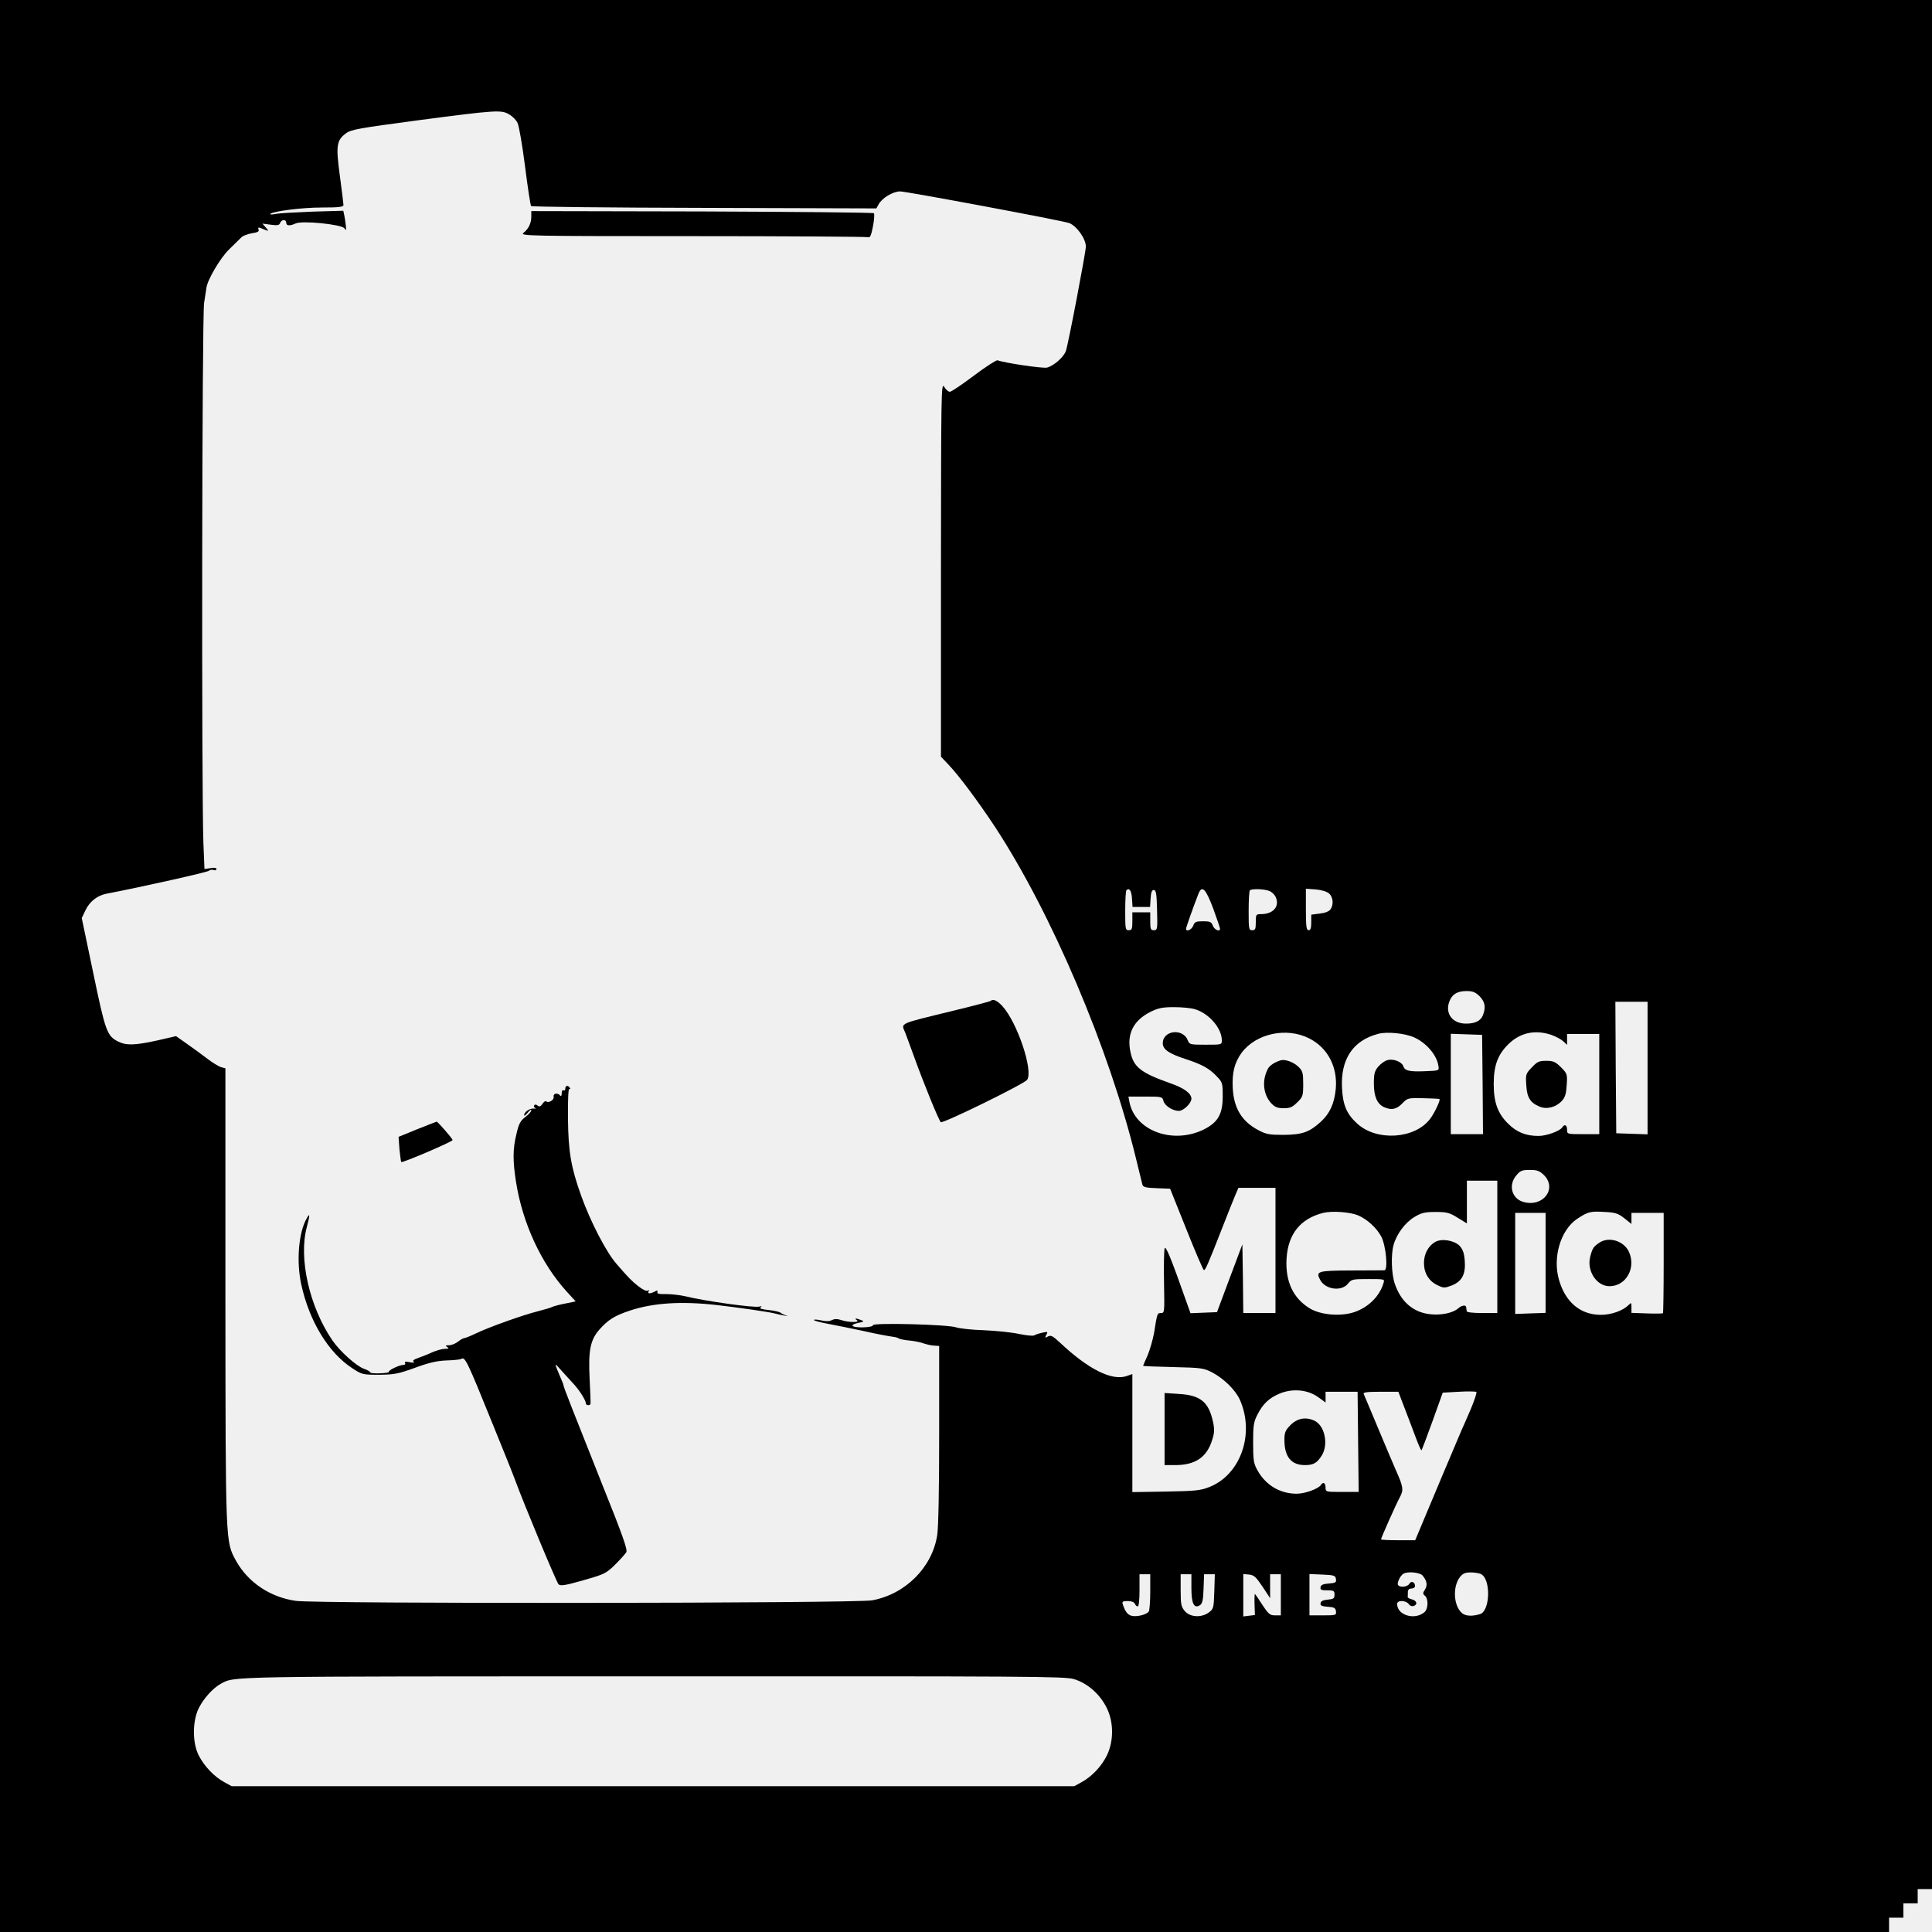
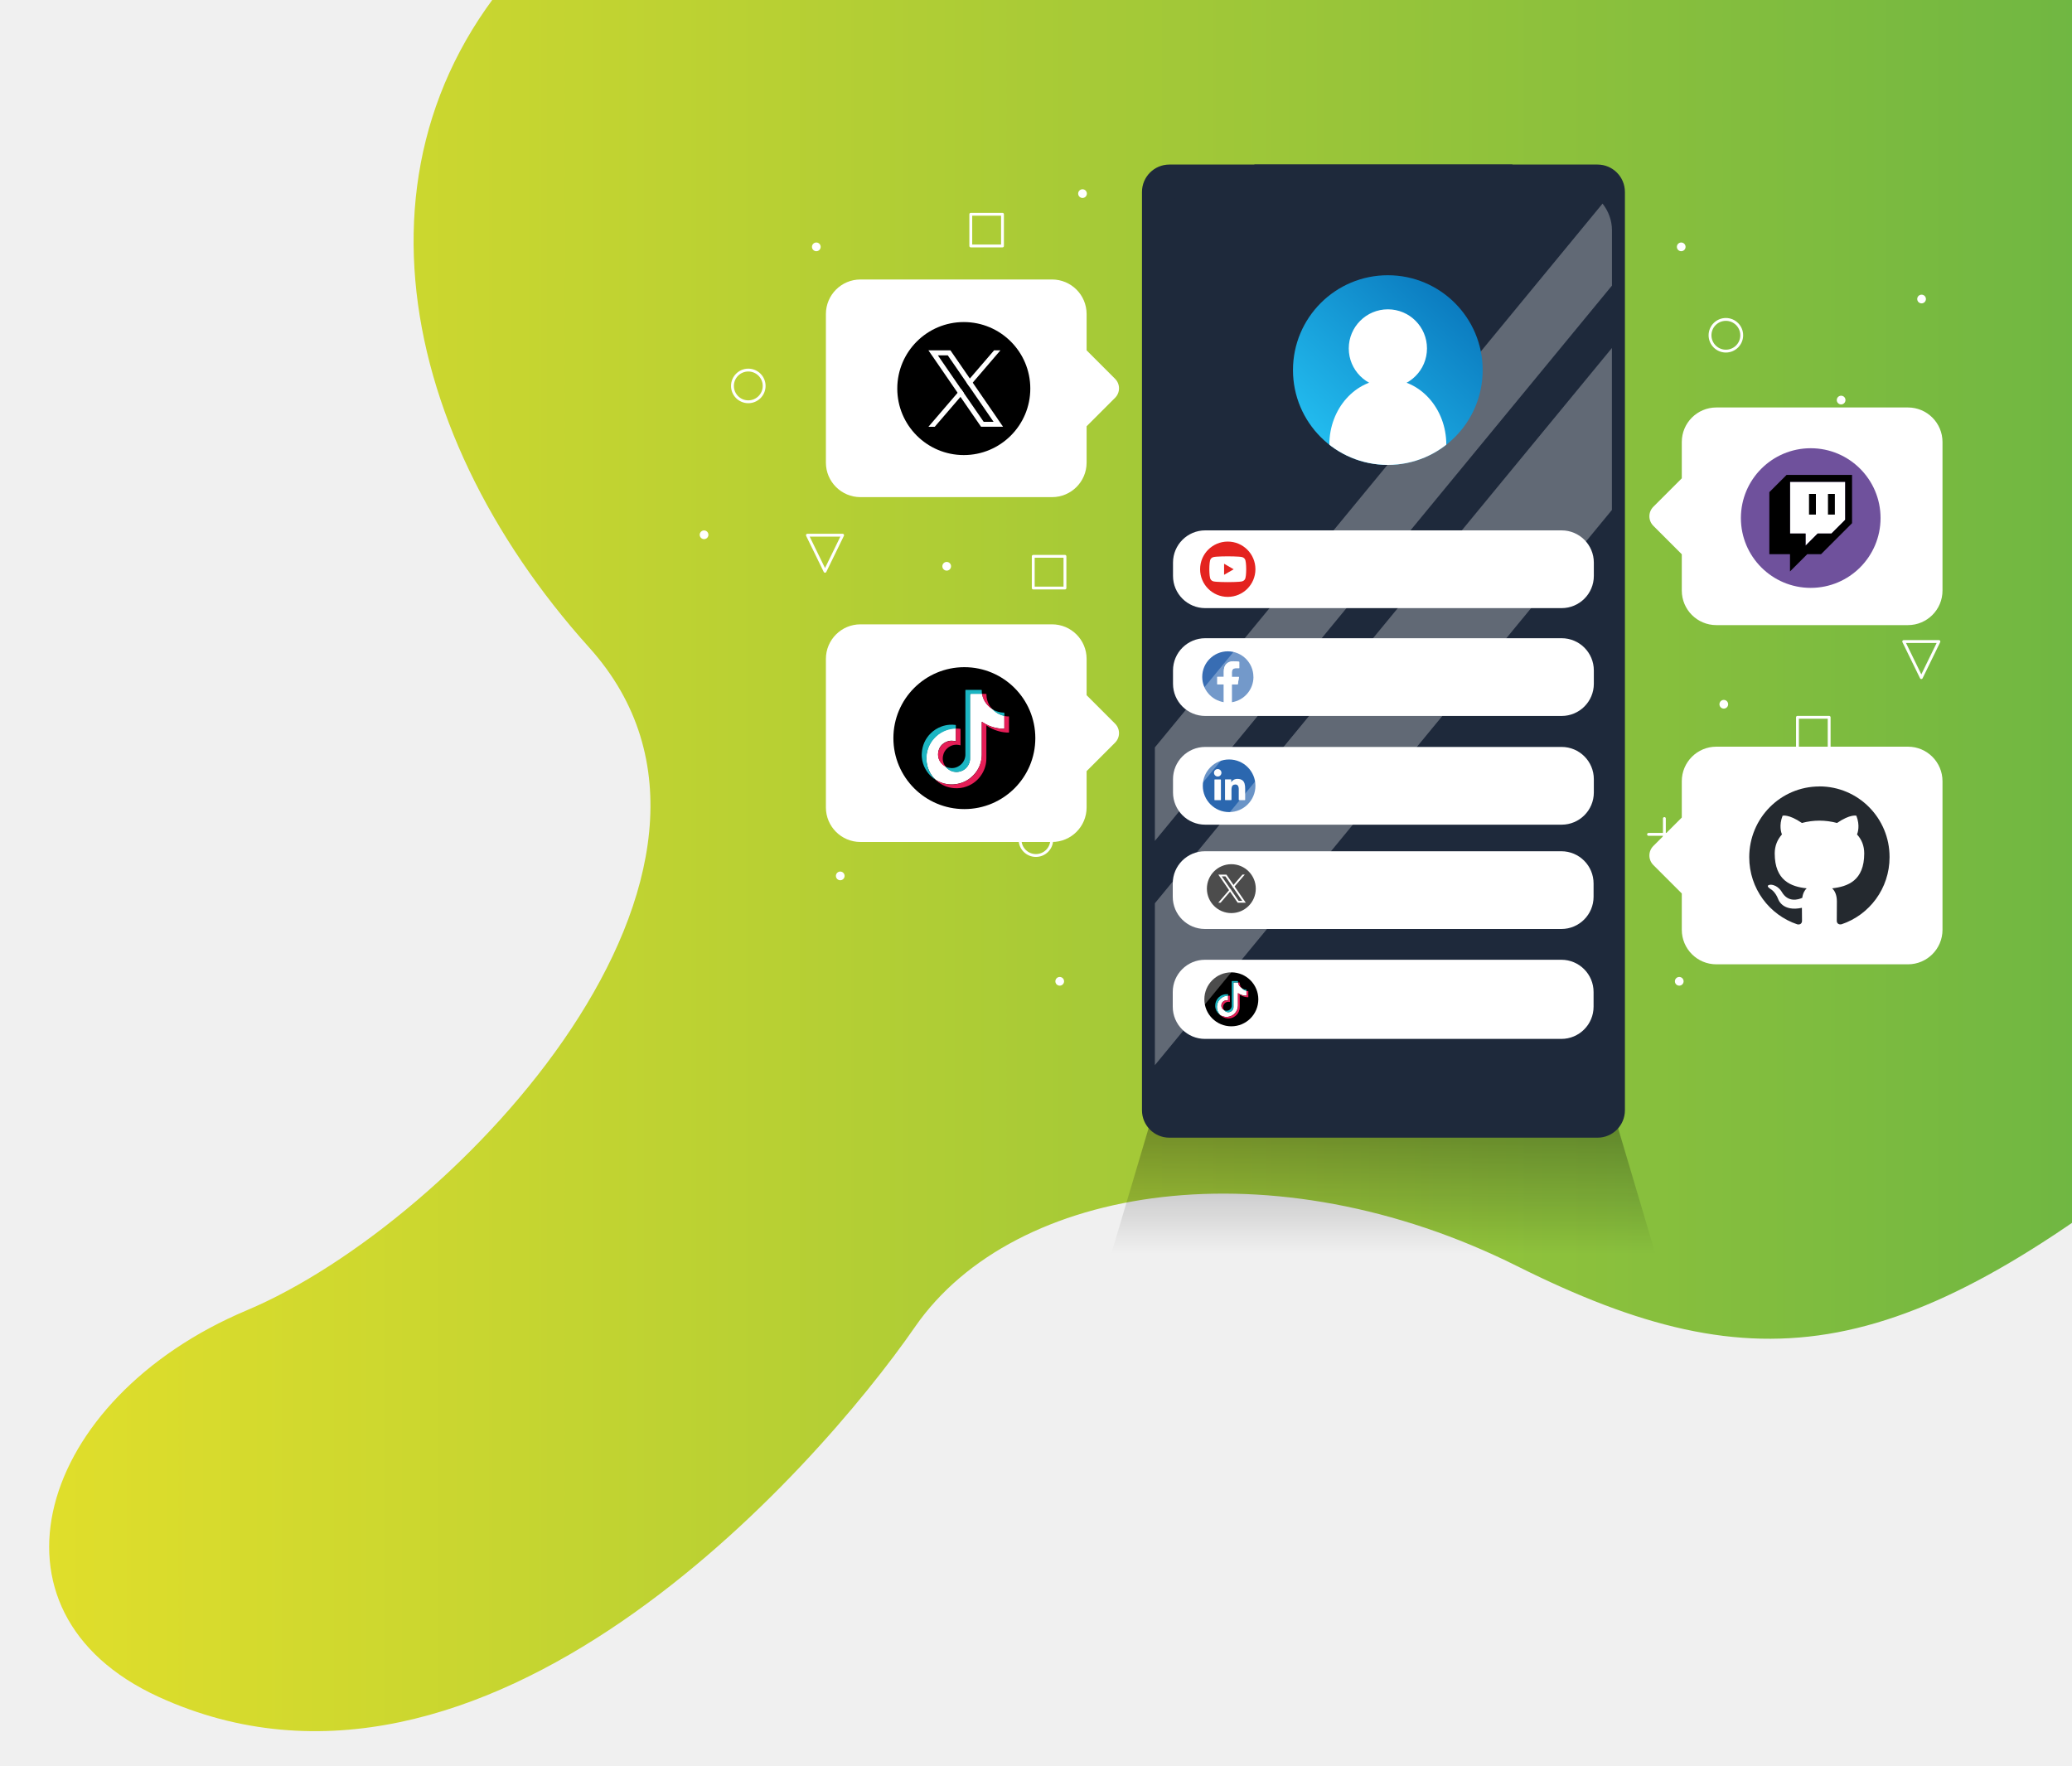
- <svg xmlns="http://www.w3.org/2000/svg" version="1.0" width="1080pt" height="1080pt" viewBox="0 0 1080 1080" preserveAspectRatio="xMidYMid meet">
-   <g transform="translate(0,1080) scale(0.1,-0.1)" fill="#000000" stroke="none">
-     <path d="M0 5400 l0 -5400 5280 0 5280 0 0 40 0 40 40 0 40 0 0 40 0 40 40 0 40 0 0 40 0 40 40 0 40 0 0 5280 0 5280 -5400 0 -5400 0 0 -5400z m2847 4760 c18 -10 39 -32 46 -47 8 -15 27 -125 42 -243 15 -118 30 -218 34 -222 3 -4 439 -9 968 -10 l962 -3 12 22 c19 36 81 73 121 73 35 0 912 -164 945 -177 42 -16 93 -88 93 -131 0 -31 -100 -555 -112 -585 -14 -36 -69 -83 -106 -92 -26 -5 -236 26 -276 41 -6 2 -66 -36 -132 -86 -65 -49 -126 -90 -134 -90 -9 0 -23 12 -32 28 -17 26 -17 -29 -18 -1020 l0 -1048 40 -42 c61 -64 165 -204 260 -347 318 -484 641 -1245 790 -1856 17 -71 34 -138 36 -147 4 -14 19 -18 80 -20 l75 -3 91 -227 c50 -126 94 -228 98 -228 8 0 22 30 100 230 33 85 68 172 77 193 l16 37 104 0 103 0 0 -350 0 -350 -90 0 -90 0 -2 192 -3 192 -71 -189 -71 -190 -74 -3 -74 -3 -19 53 c-91 259 -121 331 -126 308 -3 -14 -5 -100 -3 -193 3 -162 3 -167 -17 -167 -21 0 -21 1 -39 -113 -7 -37 -23 -93 -36 -124 -14 -30 -25 -57 -25 -58 0 -2 75 -5 168 -7 159 -4 170 -5 220 -31 64 -34 129 -98 153 -152 84 -189 5 -417 -169 -487 -51 -20 -77 -23 -244 -26 l-188 -3 0 330 0 330 -31 -11 c-83 -29 -216 38 -373 186 -41 38 -51 44 -68 35 -17 -9 -18 -8 -9 9 10 18 8 19 -23 12 -19 -4 -39 -11 -45 -15 -7 -4 -44 0 -84 8 -40 9 -128 18 -197 21 -69 2 -138 10 -155 16 -43 16 -465 27 -465 12 0 -14 -106 -17 -114 -3 -3 5 11 12 32 16 31 6 34 9 17 15 -28 12 -43 12 -25 0 21 -14 -48 -13 -88 1 -22 7 -36 7 -51 0 -13 -8 -34 -8 -61 -2 -22 5 -40 6 -40 2 0 -4 42 -15 93 -24 50 -10 133 -26 182 -37 80 -18 123 -26 175 -34 9 -1 20 -5 26 -9 6 -3 34 -9 61 -11 28 -3 62 -10 77 -16 15 -5 40 -11 56 -12 l30 -2 0 -494 c0 -310 -4 -520 -11 -564 -28 -180 -178 -330 -364 -364 -93 -17 -3101 -20 -3221 -3 -143 20 -267 103 -334 223 -60 110 -59 84 -60 1482 l0 1272 -22 6 c-13 3 -48 24 -78 47 -30 23 -82 61 -115 84 l-61 43 -104 -24 c-127 -28 -174 -29 -220 -6 -62 31 -71 57 -139 384 l-64 306 22 46 c23 47 65 80 116 90 203 39 563 120 572 128 7 6 20 8 28 4 8 -3 15 0 15 6 0 7 -13 9 -34 5 l-33 -5 -6 146 c-11 301 -8 2948 4 3019 6 37 12 75 13 84 5 44 78 168 126 214 29 28 59 58 68 67 9 10 36 20 60 24 33 5 42 10 37 21 -3 11 -1 13 10 9 51 -21 51 -21 31 2 l-19 22 46 -6 c38 -5 48 -4 53 10 8 20 34 21 34 1 0 -18 20 -19 53 -4 37 17 255 -5 272 -27 10 -15 11 -12 8 17 -2 19 -6 45 -9 58 l-5 23 -172 -5 c-95 -4 -188 -9 -207 -13 -19 -4 -32 -4 -29 0 14 15 176 36 287 36 96 0 122 3 122 14 0 7 -9 80 -20 162 -23 169 -19 199 33 238 29 22 70 29 407 74 435 57 463 59 507 32z m3481 -4383 l3 -47 49 0 49 0 3 48 c2 34 7 47 18 47 12 0 16 -20 18 -112 3 -108 2 -113 -18 -113 -17 0 -20 6 -20 50 l0 50 -50 0 -50 0 0 -50 c0 -43 -3 -50 -20 -50 -19 0 -20 7 -20 108 0 60 3 112 7 116 16 15 28 -3 31 -47z m454 -56 c21 -57 38 -108 38 -113 0 -19 -31 -6 -40 17 -8 22 -16 25 -55 25 -39 0 -47 -3 -55 -25 -9 -23 -40 -36 -40 -17 0 7 38 115 69 195 20 51 41 30 83 -82z m312 99 c15 -5 31 -21 37 -34 24 -52 -13 -96 -81 -96 -29 0 -30 -2 -30 -45 0 -38 -3 -45 -20 -45 -19 0 -20 7 -20 108 0 60 3 112 7 115 10 10 78 8 107 -3z m336 -15 c23 -21 26 -63 7 -89 -8 -11 -31 -20 -60 -23 l-47 -6 0 -43 c0 -32 -4 -44 -15 -44 -12 0 -15 20 -15 116 l0 116 55 -4 c34 -3 62 -12 75 -23z m841 -574 c30 -31 36 -61 19 -105 -12 -33 -45 -49 -98 -48 -71 1 -113 54 -92 118 15 45 45 64 98 64 35 0 49 -6 73 -29z m939 -401 l0 -371 -87 3 -88 3 -3 368 -2 367 90 0 90 0 0 -370z m-2529 328 c77 -23 149 -106 149 -173 0 -25 0 -25 -90 -25 -87 0 -91 1 -100 24 -26 70 -140 57 -140 -16 0 -34 34 -58 130 -89 91 -30 130 -52 170 -94 34 -35 35 -39 35 -114 0 -100 -27 -146 -108 -186 -172 -83 -381 -6 -413 153 l-6 32 95 0 c93 0 95 -1 101 -25 7 -26 51 -55 86 -55 26 0 70 43 70 68 0 30 -41 60 -119 87 -164 58 -205 90 -222 176 -21 100 17 175 113 223 43 21 66 26 131 26 44 0 97 -5 118 -12z m638 -163 c103 -52 159 -159 148 -282 -8 -83 -34 -139 -85 -185 -64 -58 -104 -71 -207 -72 -78 0 -97 3 -140 26 -93 49 -138 122 -144 237 -4 86 10 140 49 195 81 109 252 146 379 81z m586 6 c69 -31 128 -100 136 -161 4 -25 3 -25 -71 -28 -90 -4 -117 2 -125 27 -8 25 -55 44 -88 35 -15 -3 -38 -20 -52 -36 -21 -25 -25 -40 -25 -95 0 -72 18 -114 57 -132 40 -18 69 -13 101 20 30 31 32 32 119 30 48 -1 89 -3 90 -5 6 -6 -29 -80 -53 -111 -85 -112 -297 -126 -406 -27 -59 53 -81 103 -86 198 -9 163 61 268 203 305 49 13 148 3 200 -20z m767 14 c25 -9 55 -25 67 -36 l21 -20 0 31 0 30 90 0 90 0 0 -280 0 -280 -90 0 c-89 0 -90 0 -90 25 0 26 -14 33 -26 14 -12 -21 -89 -49 -133 -49 -71 0 -122 20 -172 70 -57 57 -79 118 -79 220 0 103 22 163 80 221 66 66 150 85 242 54z m-384 -277 l2 -278 -90 0 -90 0 0 280 0 281 88 -3 87 -3 3 -277z m343 -507 c75 -76 -5 -181 -115 -150 -65 18 -86 94 -40 148 22 27 32 31 76 31 41 0 54 -5 79 -29z m-261 -401 l0 -370 -85 0 c-49 0 -86 4 -86 10 -1 6 -2 16 -3 23 -2 14 -25 11 -46 -8 -28 -24 -92 -38 -150 -32 -97 8 -169 69 -203 171 -19 55 -22 162 -7 216 17 62 65 126 117 157 40 24 59 28 119 28 62 0 77 -4 122 -32 l52 -32 0 119 0 120 85 0 85 0 0 -370z m-778 176 c51 -22 105 -71 130 -120 26 -51 38 -186 17 -187 -8 0 -92 -1 -187 -1 -187 -1 -198 -4 -172 -53 29 -54 119 -66 155 -21 20 25 26 26 114 26 91 0 92 0 85 -22 -22 -75 -86 -137 -164 -163 -75 -25 -184 -16 -245 19 -96 57 -141 152 -133 282 9 137 78 222 205 254 50 12 149 5 195 -14z m1488 -16 l40 -32 0 31 0 31 90 0 90 0 0 -278 c0 -153 -2 -281 -4 -283 -2 -2 -43 -3 -90 -1 l-86 3 0 30 c0 29 -1 29 -17 13 -31 -31 -96 -54 -154 -54 -114 0 -198 70 -234 195 -37 126 9 280 102 342 61 40 73 43 156 38 58 -3 74 -9 107 -35z m-440 -249 l0 -280 -85 -3 -85 -3 0 283 0 282 85 0 85 0 0 -279z m-1273 -750 l43 -31 0 30 0 30 90 0 89 0 3 -280 3 -280 -92 0 c-92 0 -93 0 -93 25 0 26 -14 33 -26 14 -13 -21 -89 -49 -135 -49 -95 0 -176 49 -222 135 -19 34 -22 56 -22 150 0 97 3 116 24 157 31 61 66 94 127 119 71 28 153 21 211 -20z m853 -72 c-22 -52 -45 -103 -50 -114 -8 -18 -208 -492 -243 -577 l-16 -38 -95 0 c-53 0 -96 2 -96 5 0 8 87 203 106 237 21 38 18 58 -21 145 -19 43 -66 155 -105 248 -39 94 -74 176 -77 183 -4 9 19 12 95 12 l99 0 35 -92 c20 -51 48 -126 63 -166 15 -40 29 -71 31 -69 3 2 30 76 62 163 l57 159 90 5 c50 3 93 2 98 -1 4 -3 -11 -48 -33 -100z m-268 -926 c25 -30 29 -54 14 -78 -13 -20 -13 -25 -1 -35 21 -17 19 -74 -2 -92 -55 -47 -153 -17 -153 46 0 22 49 21 65 -1 7 -10 19 -14 29 -10 23 9 15 30 -13 37 -12 3 -22 8 -22 13 1 4 1 16 1 27 0 13 7 20 20 20 11 0 20 6 20 14 0 23 -22 31 -32 12 -10 -17 -53 -22 -63 -6 -7 11 12 51 29 62 22 15 92 9 108 -9z m328 7 c55 -29 50 -207 -7 -223 -45 -14 -82 -11 -102 7 -46 42 -51 147 -10 200 16 20 29 26 60 26 22 0 49 -4 59 -10z m-1850 -97 c0 -54 -4 -104 -8 -111 -11 -17 -63 -31 -94 -25 -24 5 -38 23 -52 66 -4 14 1 17 28 17 21 0 36 -6 40 -15 3 -8 10 -15 16 -15 6 0 10 35 10 90 l0 90 30 0 30 0 0 -97z m230 18 c0 -86 15 -115 48 -94 13 8 18 29 20 92 l3 81 30 0 30 0 -3 -96 c-3 -93 -4 -98 -31 -118 -41 -30 -104 -27 -134 8 -20 24 -23 38 -23 117 l0 89 30 0 30 0 0 -79z m398 9 l42 -64 0 67 0 67 30 0 30 0 0 -115 0 -115 -32 0 c-29 0 -37 7 -72 60 -21 33 -40 60 -41 60 -2 0 -3 -27 -2 -59 l2 -59 -32 -4 -33 -4 0 119 0 118 33 -3 c27 -3 38 -13 75 -68z m410 43 c3 -19 -2 -22 -40 -25 -31 -2 -44 -8 -46 -20 -3 -15 4 -18 37 -18 37 0 41 -3 41 -24 0 -21 -5 -25 -37 -28 -26 -2 -39 -8 -41 -20 -3 -13 6 -17 40 -20 36 -2 44 -7 46 -25 3 -22 0 -23 -72 -23 l-76 0 0 115 0 116 73 -3 c65 -3 72 -5 75 -25z m-1466 -559 c76 -22 147 -84 185 -162 39 -79 39 -183 2 -262 -30 -63 -86 -122 -144 -153 l-40 -22 -2355 0 -2355 0 -40 22 c-55 29 -112 88 -143 148 -36 68 -37 186 -4 260 26 56 81 118 127 143 80 42 4 41 2409 41 2107 1 2305 0 2358 -15z" />
-     <path d="M2970 9590 c0 -38 -15 -69 -44 -92 -20 -17 28 -18 946 -18 531 0 973 -3 981 -6 11 -4 17 10 27 61 7 36 9 69 5 73 -3 4 -436 8 -961 10 l-954 2 0 -30z" />
-     <path d="M5538 5205 c-3 -3 -97 -28 -209 -55 -311 -76 -292 -67 -269 -122 5 -13 27 -72 49 -133 54 -150 138 -356 150 -368 10 -10 469 215 483 237 35 52 -56 321 -138 411 -29 32 -53 43 -66 30z" />
-     <path d="M3160 4714 c0 -8 -4 -12 -10 -9 -6 3 -10 -4 -10 -17 0 -13 -4 -18 -8 -13 -13 18 -41 14 -37 -6 4 -18 -30 -38 -42 -25 -4 3 -13 -3 -21 -15 -10 -15 -17 -17 -27 -9 -8 7 -15 7 -19 1 -3 -5 0 -12 6 -15 7 -3 4 -4 -8 -3 -23 2 -54 -19 -54 -37 0 -6 9 0 20 14 11 14 20 20 20 13 0 -7 -15 -23 -33 -37 -28 -21 -37 -38 -50 -95 -21 -85 -21 -149 -2 -271 37 -230 141 -454 283 -610 l50 -55 -59 -12 c-32 -6 -64 -15 -70 -18 -6 -4 -43 -15 -82 -25 -87 -22 -272 -88 -347 -124 -29 -14 -59 -26 -64 -26 -6 0 -22 -9 -36 -20 -14 -11 -36 -20 -50 -20 -20 0 -22 -2 -10 -10 12 -8 9 -10 -13 -10 -15 0 -46 -9 -70 -19 -23 -11 -59 -25 -79 -32 -26 -9 -34 -16 -25 -22 7 -5 -2 -5 -22 -2 -23 5 -31 4 -27 -4 4 -6 0 -11 -9 -11 -22 0 -86 -30 -81 -39 2 -3 -20 -7 -50 -8 -30 -1 -54 1 -54 5 0 5 -17 14 -37 21 -42 16 -132 96 -174 157 -129 187 -191 460 -144 634 18 69 18 82 0 50 -46 -79 -59 -241 -31 -370 45 -206 152 -382 286 -469 53 -35 58 -36 150 -36 85 1 106 5 200 39 79 29 123 39 176 41 39 1 75 5 81 8 23 14 30 0 183 -378 56 -137 110 -272 120 -300 50 -136 231 -570 242 -581 11 -11 36 -7 138 22 119 34 128 38 178 87 29 29 57 60 63 70 8 14 -20 94 -135 380 -164 412 -216 544 -216 553 0 3 -6 20 -14 37 -40 94 -40 94 2 46 22 -24 54 -60 72 -79 32 -36 64 -87 65 -105 0 -12 24 -14 26 -2 1 4 -1 67 -5 140 -8 158 4 217 55 275 49 55 84 77 171 106 131 43 285 53 483 31 129 -15 287 -38 320 -46 46 -12 101 -21 70 -13 -11 4 -25 10 -32 16 -6 5 -37 12 -68 15 -38 4 -52 9 -43 15 9 7 7 8 -7 4 -27 -8 -307 31 -415 58 -30 7 -79 12 -108 12 -38 -1 -51 2 -47 12 3 9 0 10 -15 2 -25 -13 -43 -13 -34 2 5 7 3 8 -5 3 -8 -4 -29 6 -54 26 -38 30 -55 48 -120 123 -58 66 -145 234 -198 381 -57 160 -72 245 -74 432 -1 112 2 170 8 166 6 -3 7 -1 3 5 -10 17 -26 15 -26 -4z" />
-     <path d="M2331 4487 l-103 -42 5 -69 c4 -37 8 -70 10 -72 6 -6 287 114 287 123 0 8 -83 103 -89 103 -3 -1 -53 -20 -110 -43z" />
-     <path d="M6510 2811 l0 -201 63 0 c108 1 172 43 202 137 14 43 15 61 6 104 -24 112 -70 150 -193 157 l-78 5 0 -202z" />
-     <path d="M7160 4873 c-33 -10 -62 -28 -72 -47 -35 -65 -27 -144 18 -193 21 -22 35 -28 70 -28 36 0 49 6 76 33 31 30 33 37 33 102 0 61 -3 73 -25 95 -27 27 -75 45 -100 38z" />
-     <path d="M8563 4833 c-34 -35 -35 -39 -31 -99 4 -70 22 -98 74 -120 40 -17 91 -4 124 31 19 20 25 40 28 89 4 62 3 64 -32 100 -32 31 -43 36 -83 36 -40 0 -50 -5 -80 -37z" />
-     <path d="M8022 3857 c-38 -22 -62 -67 -62 -117 0 -57 27 -101 75 -124 35 -17 40 -17 80 -2 58 23 79 63 73 140 -4 44 -11 63 -30 83 -31 30 -101 41 -136 20z" />
-     <path d="M8940 3853 c-32 -22 -38 -30 -50 -76 -22 -79 34 -167 107 -167 93 0 151 103 108 194 -29 60 -112 85 -165 49z" />
-     <path d="M7215 2835 c-30 -31 -35 -42 -35 -84 0 -95 38 -141 115 -141 47 0 68 12 94 54 38 61 17 165 -39 193 -48 24 -96 16 -135 -22z" />
+ <svg xmlns="http://www.w3.org/2000/svg" id="Capa_1" data-name="Capa 1" viewBox="0 0 400 340.81">
+   <defs>
+     <style>
+       .cls-1 {
+         clip-path: url(#clippath);
+       }
+ 
+       .cls-2, .cls-3, .cls-4 {
+         fill: none;
+       }
+ 
+       .cls-2, .cls-5, .cls-6, .cls-7, .cls-8, .cls-9, .cls-10, .cls-11, .cls-12, .cls-13, .cls-14, .cls-15, .cls-16, .cls-17, .cls-18 {
+         stroke-width: 0px;
+       }
+ 
+       .cls-3, .cls-4 {
+         stroke: #fff;
+         stroke-linejoin: round;
+         stroke-width: .55px;
+       }
+ 
+       .cls-19 {
+         clip-path: url(#clippath-1);
+       }
+ 
+       .cls-5 {
+         fill: url(#Degradado_sin_nombre_3);
+       }
+ 
+       .cls-6 {
+         fill: url(#Degradado_sin_nombre_2);
+       }
+ 
+       .cls-7 {
+         fill: url(#Degradado_sin_nombre);
+       }
+ 
+       .cls-20 {
+         opacity: .3;
+       }
+ 
+       .cls-8 {
+         fill: #24292f;
+         fill-rule: evenodd;
+       }
+ 
+       .cls-10 {
+         fill: #2b67af;
+       }
+ 
+       .cls-11 {
+         fill: #6f519c;
+       }
+ 
+       .cls-12 {
+         fill: #386db3;
+       }
+ 
+       .cls-13 {
+         fill: #1bb5c2;
+       }
+ 
+       .cls-14 {
+         fill: #1e293b;
+       }
+ 
+       .cls-15 {
+         fill: #e51e57;
+       }
+ 
+       .cls-16 {
+         fill: #e4231f;
+       }
+ 
+       .cls-17 {
+         fill: #fdfdfd;
+       }
+ 
+       .cls-18 {
+         fill: #fff;
+       }
+ 
+       .cls-4 {
+         stroke-linecap: round;
+       }
+     </style>
+     <clipPath id="clippath">
+       <rect class="cls-2" x="3.24" y="-87.32" width="397.36" height="456.16" />
+     </clipPath>
+     <linearGradient id="Degradado_sin_nombre" data-name="Degradado sin nombre" x1="9.49" y1="134.79" x2="443.42" y2="134.79" gradientTransform="translate(0 255.68) scale(1 -1)" gradientUnits="userSpaceOnUse">
+       <stop offset="0" stop-color="#e0de2b" />
+       <stop offset=".99" stop-color="#65b344" />
+     </linearGradient>
+     <linearGradient id="Degradado_sin_nombre_2" data-name="Degradado sin nombre 2" x1="267.06" y1="94.37" x2="267.06" y2="13.57" gradientTransform="translate(0 255.68) scale(1 -1)" gradientUnits="userSpaceOnUse">
+       <stop offset="0" stop-color="#000" />
+       <stop offset="1" stop-color="#040405" stop-opacity="0" />
+     </linearGradient>
+     <linearGradient id="Degradado_sin_nombre_3" data-name="Degradado sin nombre 3" x1="255.34" y1="170.93" x2="280.5" y2="197.53" gradientTransform="translate(0 255.68) scale(1 -1)" gradientUnits="userSpaceOnUse">
+       <stop offset="0" stop-color="#2be" />
+       <stop offset="1" stop-color="#0b7cc0" />
+     </linearGradient>
+     <clipPath id="clippath-1">
+       <circle class="cls-2" cx="267.92" cy="71.45" r="18.31" />
+     </clipPath>
+   </defs>
+   <g id="Capa_1-2" data-name="Capa 1">
+     <g>
+       <g class="cls-1">
+         <path class="cls-7" d="M30.6,327.6c-35.75-16.36-23.45-57.57,17.06-74.63,40.51-17.06,104.48-85.29,66.1-127.93S64.72,24.83,107.36-13.55c42.64-38.38,17.06-78.9,17.06-78.9h279.32s74.63,266.53,19.19,311.3c-55.44,44.78-83.16,49.04-130.07,25.59s-97.02-15.99-116.21,11.73-83.16,100.21-146.06,71.43h.01Z" />
+       </g>
+       <g>
+         <g>
+           <g>
+             <g>
+               <rect class="cls-3" x="187.41" y="41.37" width="6.12" height="6.12" />
+               <path class="cls-3" d="M183.1,88.35h0c-1.69,0-3.06-1.37-3.06-3.06h0c0-1.69,1.37-3.06,3.06-3.06h0c1.69,0,3.06,1.37,3.06,3.06h0c0,1.69-1.37,3.06-3.06,3.06Z" />
+               <polygon class="cls-3" points="162.67 103.33 159.27 110.3 155.87 103.33 162.67 103.33" />
+               <rect class="cls-3" x="199.47" y="107.41" width="6.12" height="6.12" />
+               <g>
+                 <line class="cls-4" x1="164" y1="130.36" x2="170.12" y2="130.36" />
+                 <line class="cls-4" x1="167.06" y1="127.3" x2="167.06" y2="133.43" />
+               </g>
+               <rect class="cls-3" x="187.53" y="132.71" width="6.12" height="6.12" />
+               <path class="cls-3" d="M199.98,165.17h0c-1.69,0-3.06-1.37-3.06-3.06h0c0-1.69,1.37-3.06,3.06-3.06h0c1.69,0,3.06,1.37,3.06,3.06h0c0,1.69-1.37,3.06-3.06,3.06Z" />
+               <path class="cls-3" d="M144.46,77.57h0c-1.69,0-3.06-1.37-3.06-3.06h0c0-1.69,1.37-3.06,3.06-3.06h0c1.69,0,3.06,1.37,3.06,3.06h0c0,1.69-1.37,3.06-3.06,3.06Z" />
+               <circle class="cls-18" cx="200.38" cy="90.87" r=".84" />
+               <circle class="cls-18" cx="208.98" cy="37.38" r=".84" />
+               <circle class="cls-18" cx="177.73" cy="149.6" r=".84" />
+               <path class="cls-18" d="M162.21,168.27c.46,0,.84.38.84.84s-.38.84-.84.84-.84-.38-.84-.84.38-.84.84-.84Z" />
+               <circle class="cls-18" cx="193.88" cy="67.38" r=".84" />
+               <circle class="cls-18" cx="157.59" cy="47.66" r=".84" />
+               <circle class="cls-18" cx="182.76" cy="109.33" r=".84" />
+               <circle class="cls-18" cx="135.92" cy="103.25" r=".84" />
+               <circle class="cls-18" cx="207.72" cy="128" r=".84" />
+               <circle class="cls-18" cx="204.58" cy="189.46" r=".84" />
+             </g>
+             <g>
+               <path class="cls-3" d="M330.63,119.43h0c-1.69,0-3.06-1.37-3.06-3.06h0c0-1.69,1.37-3.06,3.06-3.06h0c1.69,0,3.06,1.37,3.06,3.06h0c0,1.69-1.37,3.06-3.06,3.06Z" />
+               <polygon class="cls-3" points="374.31 123.86 370.91 130.83 367.51 123.86 374.31 123.86" />
+               <rect class="cls-3" x="347" y="138.49" width="6.12" height="6.12" />
+               <g>
+                 <line class="cls-4" x1="369.17" y1="96.48" x2="363.04" y2="96.48" />
+                 <line class="cls-4" x1="366.1" y1="99.54" x2="366.1" y2="93.42" />
+               </g>
+               <rect class="cls-3" x="339.52" y="88.02" width="6.12" height="6.12" />
+               <path class="cls-3" d="M333.18,61.67h0c1.69,0,3.06,1.37,3.06,3.06h0c0,1.69-1.37,3.06-3.06,3.06h0c-1.69,0-3.06-1.37-3.06-3.06h0c0-1.69,1.37-3.06,3.06-3.06Z" />
+               <circle class="cls-18" cx="332.78" cy="135.97" r=".84" />
+               <circle class="cls-18" cx="324.18" cy="189.46" r=".84" />
+               <circle class="cls-18" cx="355.43" cy="77.24" r=".84" />
+               <circle class="cls-18" cx="370.96" cy="57.73" r=".84" />
+               <circle class="cls-18" cx="339.28" cy="159.46" r=".84" />
+               <circle class="cls-18" cx="370.4" cy="171.49" r=".84" />
+               <circle class="cls-18" cx="350.4" cy="117.51" r=".84" />
+               <circle class="cls-18" cx="325.44" cy="98.84" r=".84" />
+               <circle class="cls-18" cx="324.56" cy="47.66" r=".84" />
+               <g>
+                 <line class="cls-4" x1="324.37" y1="161.09" x2="318.25" y2="161.09" />
+                 <line class="cls-4" x1="321.31" y1="164.15" x2="321.31" y2="158.03" />
+               </g>
+             </g>
+           </g>
+           <g>
+             <path class="cls-18" d="M215.26,73.13l-5.49-5.49v-7.01c0-3.69-2.99-6.67-6.67-6.67h-36.99c-3.69,0-6.67,2.99-6.67,6.67v28.68c0,3.69,2.99,6.67,6.67,6.67h36.99c3.69,0,6.67-2.99,6.67-6.67v-7.01l5.49-5.49c1.02-1.02,1.02-2.66,0-3.68h0Z" />
+             <g>
+               <path class="cls-18" d="M319.18,97.84l5.49-5.49v-7.01c0-3.69,2.99-6.67,6.67-6.67h36.99c3.69,0,6.67,2.99,6.67,6.67v28.68c0,3.69-2.99,6.67-6.67,6.67h-36.99c-3.69,0-6.67-2.99-6.67-6.67v-7.01l-5.49-5.49c-1.02-1.02-1.02-2.66,0-3.68Z" />
+               <g>
+                 <circle class="cls-11" cx="349.56" cy="100.02" r="13.48" />
+                 <g>
+                   <polygon class="cls-18" points="356.22 100.35 353.55 103.01 350.89 103.01 348.56 105.34 348.56 103.01 345.56 103.01 345.56 93.03 356.22 93.03 356.22 100.35" />
+                   <g id="Layer_1-2" data-name="Layer 1-2">
+                     <path class="cls-9" d="M344.9,91.69l-3.33,3.33v11.98h3.99v3.33l3.33-3.33h2.66l5.99-5.99v-9.32h-12.65.01ZM356.22,100.35l-2.66,2.66h-2.66l-2.33,2.33v-2.33h-3v-9.99h10.65v7.32h0Z" />
+                     <rect class="cls-9" x="352.89" y="95.36" width="1.33" height="3.99" />
+                     <rect class="cls-9" x="349.23" y="95.36" width="1.33" height="3.99" />
+                   </g>
+                 </g>
+               </g>
+             </g>
+             <g>
+               <path class="cls-18" d="M319.18,163.33l5.49-5.49v-7.01c0-3.69,2.99-6.67,6.67-6.67h36.99c3.69,0,6.67,2.99,6.67,6.67v28.68c0,3.69-2.99,6.67-6.67,6.67h-36.99c-3.69,0-6.67-2.99-6.67-6.67v-7.01l-5.49-5.49c-1.02-1.02-1.02-2.66,0-3.68Z" />
+               <path class="cls-8" d="M351.25,151.84c-7.5,0-13.56,6.11-13.56,13.66,0,6.04,3.88,11.15,9.27,12.96.67.14.92-.29.92-.66,0-.32-.02-1.4-.02-2.53-3.77.81-4.56-1.63-4.56-1.63-.61-1.58-1.5-1.99-1.5-1.99-1.23-.84.09-.84.09-.84,1.37.09,2.09,1.4,2.09,1.4,1.21,2.08,3.17,1.49,3.95,1.13.11-.88.47-1.49.85-1.83-3.01-.32-6.17-1.49-6.17-6.74,0-1.49.54-2.71,1.39-3.66-.13-.34-.61-1.74.13-3.62,0,0,1.15-.36,3.73,1.4,1.11-.3,2.25-.45,3.39-.45s2.31.16,3.39.45c2.58-1.76,3.73-1.4,3.73-1.4.74,1.88.27,3.28.13,3.62.88.95,1.39,2.17,1.39,3.66,0,5.25-3.17,6.4-6.2,6.74.49.43.92,1.24.92,2.53,0,1.83-.02,3.3-.02,3.75,0,.36.25.79.92.66,5.39-1.81,9.27-6.92,9.27-12.96.02-7.56-6.06-13.66-13.54-13.66h0Z" />
+             </g>
+             <g>
+               <circle class="cls-9" cx="186.06" cy="75.02" r="12.84" />
+               <g>
+                 <path class="cls-18" d="M192.61,80.89l-4.83-7.02-.55-.79-3.46-5.02-.29-.42h-4.25l1.04,1.5,4.59,6.68.55.79,3.69,5.36.29.42h4.25l-1.04-1.5h.01ZM189.9,81.44l-3.84-5.57-.55-.79-4.45-6.47h1.91l3.6,5.23.55.79,4.69,6.81h-1.91Z" />
+                 <polygon class="cls-18" points="185.52 75.07 186.07 75.87 185.42 76.62 180.45 82.4 179.23 82.4 184.87 75.83 185.52 75.07" />
+                 <polygon class="cls-18" points="193.13 67.64 187.78 73.88 187.13 74.63 186.58 73.84 187.23 73.08 190.86 68.86 191.91 67.64 193.13 67.64" />
+               </g>
+             </g>
+             <path class="cls-18" d="M215.26,139.71l-5.49-5.49v-7.01c0-3.69-2.99-6.67-6.67-6.67h-36.99c-3.69,0-6.67,2.99-6.67,6.67v28.68c0,3.69,2.99,6.67,6.67,6.67h36.99c3.69,0,6.67-2.99,6.67-6.67v-7.01l5.49-5.49c1.02-1.02,1.02-2.66,0-3.68Z" />
+             <g>
+               <circle class="cls-9" cx="186.17" cy="142.51" r="13.7" />
+               <g>
+                 <path class="cls-18" d="M182.51,148.01s.03.03.05.04c.15.11.26.26.41.38.45.36.96.56,1.54.59,1.38.09,2.58-.95,2.73-2.31v-12.5c0-.19.09-.28.28-.28h1.87c.06,0,.12,0,.17.03h0s.04.07.05.11c.24,1.1.82,1.99,1.73,2.65.06.04.1.09.16.14.04.03.08.07.12.1.15.08.25.22.38.32.5.42,1.07.71,1.71.87.06,0,.12,0,.16.07h0s.03.09.03.14v2.17c0,.17-.02.17-.19.17-.53,0-1.05-.07-1.56-.19-.88-.2-1.7-.56-2.46-1.06-.04-.03-.08-.08-.12-.06-.05.02-.03.09-.03.14v6.1c0,1.42-.46,2.7-1.39,3.78-.99,1.15-2.25,1.82-3.75,2-1.16.14-2.27-.07-3.31-.59-.17-.08-.33-.18-.48-.3-.05-.04-.1-.08-.14-.13-.36-.3-.61-.68-.85-1.08-.36-.61-.6-1.27-.71-1.97-.07-.4-.1-.8-.08-1.21.07-1.3.51-2.47,1.35-3.47.7-.84,1.58-1.43,2.62-1.79.43-.15.88-.24,1.34-.27.08,0,.17-.03.25-.02.04,0,.08,0,.12.03h0s.02.09.02.13v2.28c0,.07-.04.1-.11.08-.2-.06-.41-.08-.61-.09-.32-.02-.64.03-.94.14-1.01.37-1.62,1.09-1.75,2.16-.13,1.05.29,1.89,1.16,2.49.07.05.15.1.22.15l-.02.06Z" />
+                 <path class="cls-15" d="M180.62,150.57s.06.02.09.04c.66.4,1.36.66,2.12.78.38.06.77.09,1.15.07,1.29-.07,2.44-.5,3.44-1.32.96-.79,1.6-1.8,1.92-3,.1-.38.16-.77.18-1.16,0-.23,0-.45,0-.68v-5.95c.05,0,.07.02.1.04.69.47,1.44.82,2.24,1.04.44.12.89.2,1.35.24.19.02.39,0,.58.03.08,0,.09,0,.09-.09v-2.37c.17.02.34.06.52.07.11,0,.21.02.32,0,.05,0,.08.02.07.07v2.98q0,.08-.09.08c-.3,0-.59-.02-.89-.06-.6-.08-1.18-.23-1.75-.45-.54-.21-1.05-.48-1.53-.81-.03-.02-.06-.04-.11-.07v6.35c0,1.1-.29,2.13-.88,3.07-.71,1.13-1.7,1.93-2.95,2.38-.76.28-1.55.38-2.36.32-1.37-.1-2.55-.62-3.55-1.55-.03-.02-.05-.05-.07-.08v.02Z" />
+                 <path class="cls-13" d="M189.56,133.96h-2.12c-.1,0-.15.05-.15.15v12.23c0,.28-.02.56-.11.83-.31.95-.95,1.58-1.93,1.81-1.05.24-1.94-.08-2.65-.89,0,0-.02-.03-.03-.05.2.08.41.16.62.2.68.14,1.33.03,1.92-.34.69-.42,1.09-1.04,1.23-1.83.03-.15.03-.3.03-.45v-12.26c0-.19-.03-.17.16-.17h2.9q.1,0,.1.1c0,.22,0,.44.04.65v.02Z" />
+                 <path class="cls-13" d="M184.52,140.67c-.58.02-1.14.11-1.69.29-.79.26-1.49.67-2.11,1.24-.8.74-1.35,1.64-1.65,2.69-.11.37-.17.76-.2,1.15-.02.23-.02.47,0,.7.03.65.17,1.27.41,1.87.27.67.66,1.27,1.16,1.8,0,0,.02.02.02.04-.11-.05-.21-.13-.3-.21-.93-.74-1.59-1.67-1.96-2.81-.13-.4-.2-.8-.24-1.22-.03-.3-.03-.6,0-.9.05-.69.21-1.35.49-1.98.3-.66.7-1.24,1.22-1.75.6-.59,1.3-1.03,2.09-1.32.5-.18,1.01-.29,1.54-.33.38-.03.76-.02,1.14.03.05,0,.08.02.08.08v.63h0Z" />
+                 <path class="cls-15" d="M182.51,148.01c-.23-.1-.43-.26-.61-.43-.46-.44-.73-.98-.8-1.61-.15-1.32.69-2.46,1.84-2.82.49-.15.99-.16,1.49-.02.03,0,.06.02.09,0,.02-.04,0-.08,0-.12v-2.34c.29-.02.57,0,.85.04.04,0,.06.03.06.06v3.02s0,.07,0,.11c-.13-.02-.26-.06-.39-.08-.76-.11-1.44.07-2.04.54-.53.42-.85.96-.96,1.63-.12.7.03,1.35.43,1.94.02.02.03.05.05.07Z" />
+                 <path class="cls-15" d="M191.51,136.87c-.29-.17-.54-.38-.77-.62-.62-.64-1.01-1.39-1.17-2.26v-.02c.27-.02.53,0,.8,0,.05,0,.07.02.06.07v.06c0,.75.21,1.43.57,2.07.13.23.29.44.46.64.02.02.05.04.05.07h0Z" />
+                 <path class="cls-13" d="M193.88,138.24c-.76-.16-1.43-.5-2.01-1.02-.09-.08-.17-.15-.24-.24.03,0,.05,0,.07.03.46.26.95.44,1.48.52.2.03.41.06.62.05q.09,0,.09.08v.58h0Z" />
+               </g>
+             </g>
+           </g>
+         </g>
+         <g>
+           <g>
+             <g>
+               <path class="cls-6" d="M323.18,298.56h-112.23c-7.28,0-11.93-4.24-10.44-9.27l28.78-96.92c.46-1.56,3.98-2.8,7.86-2.8h59.81c3.88,0,7.4,1.24,7.86,2.8l28.78,96.92c1.49,5.03-3.15,9.27-10.44,9.27h.02Z" />
+               <g>
+                 <g>
+                   <rect class="cls-14" x="220.46" y="31.77" width="93.23" height="187.88" rx="5.29" ry="5.29" />
+                   <rect class="cls-14" x="222.95" y="36.08" width="88.24" height="177.84" rx="5" ry="5" />
+                   <rect class="cls-14" x="224.62" y="37.76" width="84.89" height="174.49" rx="4.46" ry="4.46" />
+                   <path class="cls-14" d="M280.98,42.77h-27.82c-6.07,0-11-4.92-11-11h49.81c0,6.07-4.92,11-11,11h.01Z" />
+                   <circle class="cls-14" cx="267.07" cy="38.23" r="1.43" />
+                 </g>
+                 <rect class="cls-18" x="226.4" y="164.35" width="81.24" height="15.01" rx="6.22" ry="6.22" />
+                 <rect class="cls-18" x="226.4" y="185.3" width="81.24" height="15.28" rx="6.22" ry="6.22" />
+                 <g>
+                   <circle class="cls-9" cx="237.71" cy="171.57" r="4.72" />
+                   <g>
+                     <path class="cls-18" d="M240.12,173.73l-1.78-2.58-.2-.29-1.27-1.85-.11-.15h-1.56l.38.55,1.69,2.46.2.29,1.36,1.97.11.15h1.56l-.38-.55h0ZM239.12,173.93l-1.41-2.05-.2-.29-1.64-2.38h.7l1.32,1.92.2.29,1.72,2.51h-.7,0Z" />
+                     <polygon class="cls-18" points="237.51 171.58 237.71 171.88 237.47 172.15 235.64 174.28 235.19 174.28 237.27 171.86 237.51 171.58" />
+                     <polygon class="cls-18" points="240.31 168.85 238.34 171.14 238.1 171.42 237.9 171.13 238.14 170.85 239.47 169.3 239.86 168.85 240.31 168.85" />
+                   </g>
+                 </g>
+                 <g>
+                   <circle class="cls-9" cx="237.71" cy="192.94" r="5.21" />
+                   <g>
+                     <path class="cls-18" d="M236.32,195.03s0,.01.02.02c.06.04.1.1.15.14.17.14.36.21.58.23.52.03.98-.36,1.04-.88v-4.75c0-.07.03-.11.1-.11h.78s0,.03.02.04c.09.42.31.75.66,1.01.02.02.04.04.06.05.02.01.03.03.05.04.06.03.1.08.14.12.19.16.41.27.65.33.02,0,.05,0,.06.03h0s0,.03,0,.05v.82c0,.06,0,.07-.07.07-.2,0-.4-.03-.59-.07-.34-.08-.65-.21-.93-.4,0,0-.03-.03-.05-.02-.02,0,0,.04,0,.05v2.32c0,.54-.18,1.02-.53,1.44-.38.44-.85.69-1.43.76-.44.05-.86-.03-1.26-.22-.06-.03-.13-.07-.18-.11-.02-.02-.04-.03-.05-.05-.14-.11-.23-.26-.32-.41-.14-.23-.23-.48-.27-.75-.02-.15-.04-.3-.03-.46.03-.5.19-.94.51-1.32.27-.32.6-.54,1-.68.16-.06.33-.09.51-.1h.1s.03,0,.04.01h0v.92s-.02.04-.04.03c-.08-.02-.15-.03-.23-.04-.12,0-.24.01-.36.05-.38.14-.62.42-.66.82-.05.4.11.72.44.95.03.02.06.04.08.06h0Z" />
+                     <path class="cls-15" d="M235.6,196s.02,0,.03.01c.25.15.52.25.81.3.14.02.29.03.44.03.49-.03.93-.19,1.31-.5.37-.3.61-.68.73-1.14.04-.14.06-.29.07-.44v-2.52s.03,0,.04.02c.26.18.55.31.85.4.17.05.34.08.51.09.07,0,.15,0,.22.01t.03-.03v-.91c.07,0,.13.02.2.03h.12s.03,0,.03.03v1.13s0,.03-.03.03c-.11,0-.23,0-.34-.02-.23-.03-.45-.09-.67-.17-.21-.08-.4-.18-.58-.31,0,0-.02-.01-.04-.03v2.41c0,.42-.11.81-.33,1.17-.27.43-.65.73-1.12.91-.29.11-.59.15-.9.12-.52-.04-.97-.24-1.35-.59,0,0-.02-.02-.03-.03h0Z" />
+                     <path class="cls-13" d="M239,189.69h-.81s-.06.02-.06.06v4.65c0,.11,0,.21-.04.32-.12.36-.36.6-.73.69-.4.09-.74-.03-1.01-.34,0,0,0-.01,0-.02.08.03.15.06.24.08.26.05.5.01.73-.13.26-.16.41-.4.47-.7,0-.06,0-.11,0-.17v-4.66c0-.07,0-.06.06-.06h1.1s.04,0,.04.04c0,.08,0,.17,0,.25h0Z" />
+                     <path class="cls-13" d="M237.08,192.24c-.22,0-.43.04-.64.11-.3.1-.57.26-.8.47-.31.28-.51.62-.63,1.02-.04.14-.06.29-.07.44v.27c0,.25.06.48.16.71.1.26.25.48.44.68h0s-.08-.04-.11-.07c-.36-.28-.61-.64-.74-1.07-.05-.15-.08-.3-.09-.46,0-.11,0-.23,0-.34.02-.26.08-.51.19-.75.11-.25.27-.47.46-.67.23-.22.49-.39.79-.5.19-.07.38-.11.58-.12.15-.01.29,0,.43,0,.02,0,.03,0,.03.03v.24h0Z" />
+                     <path class="cls-15" d="M236.32,195.03c-.09-.04-.16-.1-.23-.16-.17-.17-.28-.37-.3-.61-.06-.5.26-.94.7-1.07.19-.06.38-.06.57,0h.03v-.95c.11,0,.22,0,.32.01t.02.02v1.19c-.05,0-.1-.02-.15-.03-.29-.04-.55.03-.78.21-.2.16-.32.37-.37.62-.04.27,0,.51.16.74,0,0,0,.02.02.03h0Z" />
+                     <path class="cls-15" d="M239.74,190.8c-.11-.06-.2-.15-.29-.24-.23-.24-.38-.53-.45-.86h.3s.03,0,.02.02v.02c0,.28.08.54.22.79.05.09.11.17.17.24,0,0,.02.02.02.03h0Z" />
+                     <path class="cls-13" d="M240.64,191.32c-.29-.06-.54-.19-.76-.39-.03-.03-.07-.06-.09-.09,0,0,.02,0,.03.01.17.1.36.17.56.2.08.01.16.02.23.02t.03.03v.22Z" />
+                   </g>
+                 </g>
+                 <rect class="cls-18" x="226.45" y="144.21" width="81.24" height="15.01" rx="6.22" ry="6.22" />
+                 <rect class="cls-18" x="226.45" y="123.22" width="81.24" height="15.01" rx="6.22" ry="6.22" />
+                 <rect class="cls-18" x="226.45" y="102.4" width="81.24" height="15.01" rx="6.22" ry="6.22" />
+                 <g>
+                   <circle class="cls-10" cx="237.28" cy="151.71" r="5.08" />
+                   <g>
+                     <path class="cls-17" d="M237.68,151.02c.08-.09.15-.19.24-.27.26-.25.57-.37.94-.37.2,0,.4.02.59.07.44.13.7.43.82.86.09.32.11.65.11.99v2.1c0,.07-.02.08-.08.08h-1.08c-.06,0-.08-.02-.08-.08v-2c0-.17,0-.33-.06-.5-.09-.3-.3-.45-.61-.44-.43.02-.65.23-.71.67,0,.1-.02.21-.02.31v1.95c0,.06-.02.08-.08.08h-1.09c-.06,0-.08-.02-.08-.07v-3.85c0-.06.02-.08.08-.08h1.04c.06,0,.08.02.08.08v.46h0Z" />
+                     <path class="cls-17" d="M235.7,152.49v1.91c0,.07-.02.09-.09.09h-1.08c-.06,0-.08,0-.08-.07v-3.86c0-.05,0-.07.07-.07h1.1c.07,0,.08.03.08.09v1.92h0Z" />
+                     <path class="cls-17" d="M235.8,149.2c0,.4-.32.72-.72.72s-.72-.33-.72-.72.33-.72.72-.72.72.32.72.72Z" />
+                   </g>
+                 </g>
+                 <g>
+                   <path class="cls-12" d="M241.97,130.69c0-2.73-2.21-4.94-4.94-4.94s-4.94,2.21-4.94,4.94c0,2.47,1.81,4.51,4.17,4.88v-3.45h-1.26v-1.43h1.26v-1.09c0-1.24.74-1.92,1.87-1.92.54,0,1.11.1,1.11.1v1.22h-.62c-.61,0-.81.38-.81.77v.93h1.37l-.22,1.43h-1.15v3.45c2.36-.37,4.17-2.42,4.17-4.88h0Z" />
+                   <path class="cls-18" d="M238.95,132.12l.22-1.43h-1.37v-.93c0-.39.19-.77.81-.77h.62v-1.22s-.57-.1-1.11-.1c-1.13,0-1.87.68-1.87,1.92v1.09h-1.26v1.43h1.26v3.45c.25.04.51.06.77.06s.52-.02.77-.06v-3.45h1.16Z" />
+                 </g>
+                 <g>
+                   <circle class="cls-16" cx="237.02" cy="109.9" r="5.34" />
+                   <path class="cls-18" d="M240.43,108.19c-.08-.31-.32-.55-.63-.63-.55-.15-2.78-.15-2.78-.15,0,0-2.23,0-2.78.15-.31.08-.55.32-.63.63-.15.55-.15,1.71-.15,1.71,0,0,0,1.16.15,1.71.08.31.32.55.63.63.55.15,2.78.15,2.78.15,0,0,2.23,0,2.78-.15.31-.08.55-.32.63-.63.15-.55.15-1.71.15-1.71,0,0,0-1.16-.15-1.71ZM236.31,110.97v-2.13l1.85,1.07-1.85,1.07h0Z" />
+                 </g>
+               </g>
+             </g>
+             <g class="cls-20">
+               <path class="cls-18" d="M311.19,67.18l-88.24,107.21v31.14s0,.08,0,.12l88.23-107.19v-31.28Z" />
+               <path class="cls-18" d="M222.95,162.35l88.24-107.21v-10.67c0-1.96-.7-3.74-1.82-5.16l-86.42,104.99v18.05Z" />
+             </g>
+           </g>
+           <g>
+             <circle class="cls-5" cx="267.92" cy="71.45" r="18.31" />
+             <g class="cls-19">
+               <g>
+                 <path class="cls-18" d="M275.48,67.27c0,4.17-3.38,7.55-7.55,7.55s-7.55-3.38-7.55-7.55,3.38-7.55,7.55-7.55,7.55,3.38,7.55,7.55Z" />
+                 <ellipse class="cls-18" cx="267.92" cy="85.85" rx="11.29" ry="12.62" />
+               </g>
+             </g>
+           </g>
+         </g>
+       </g>
+     </g>
  </g>
</svg>
